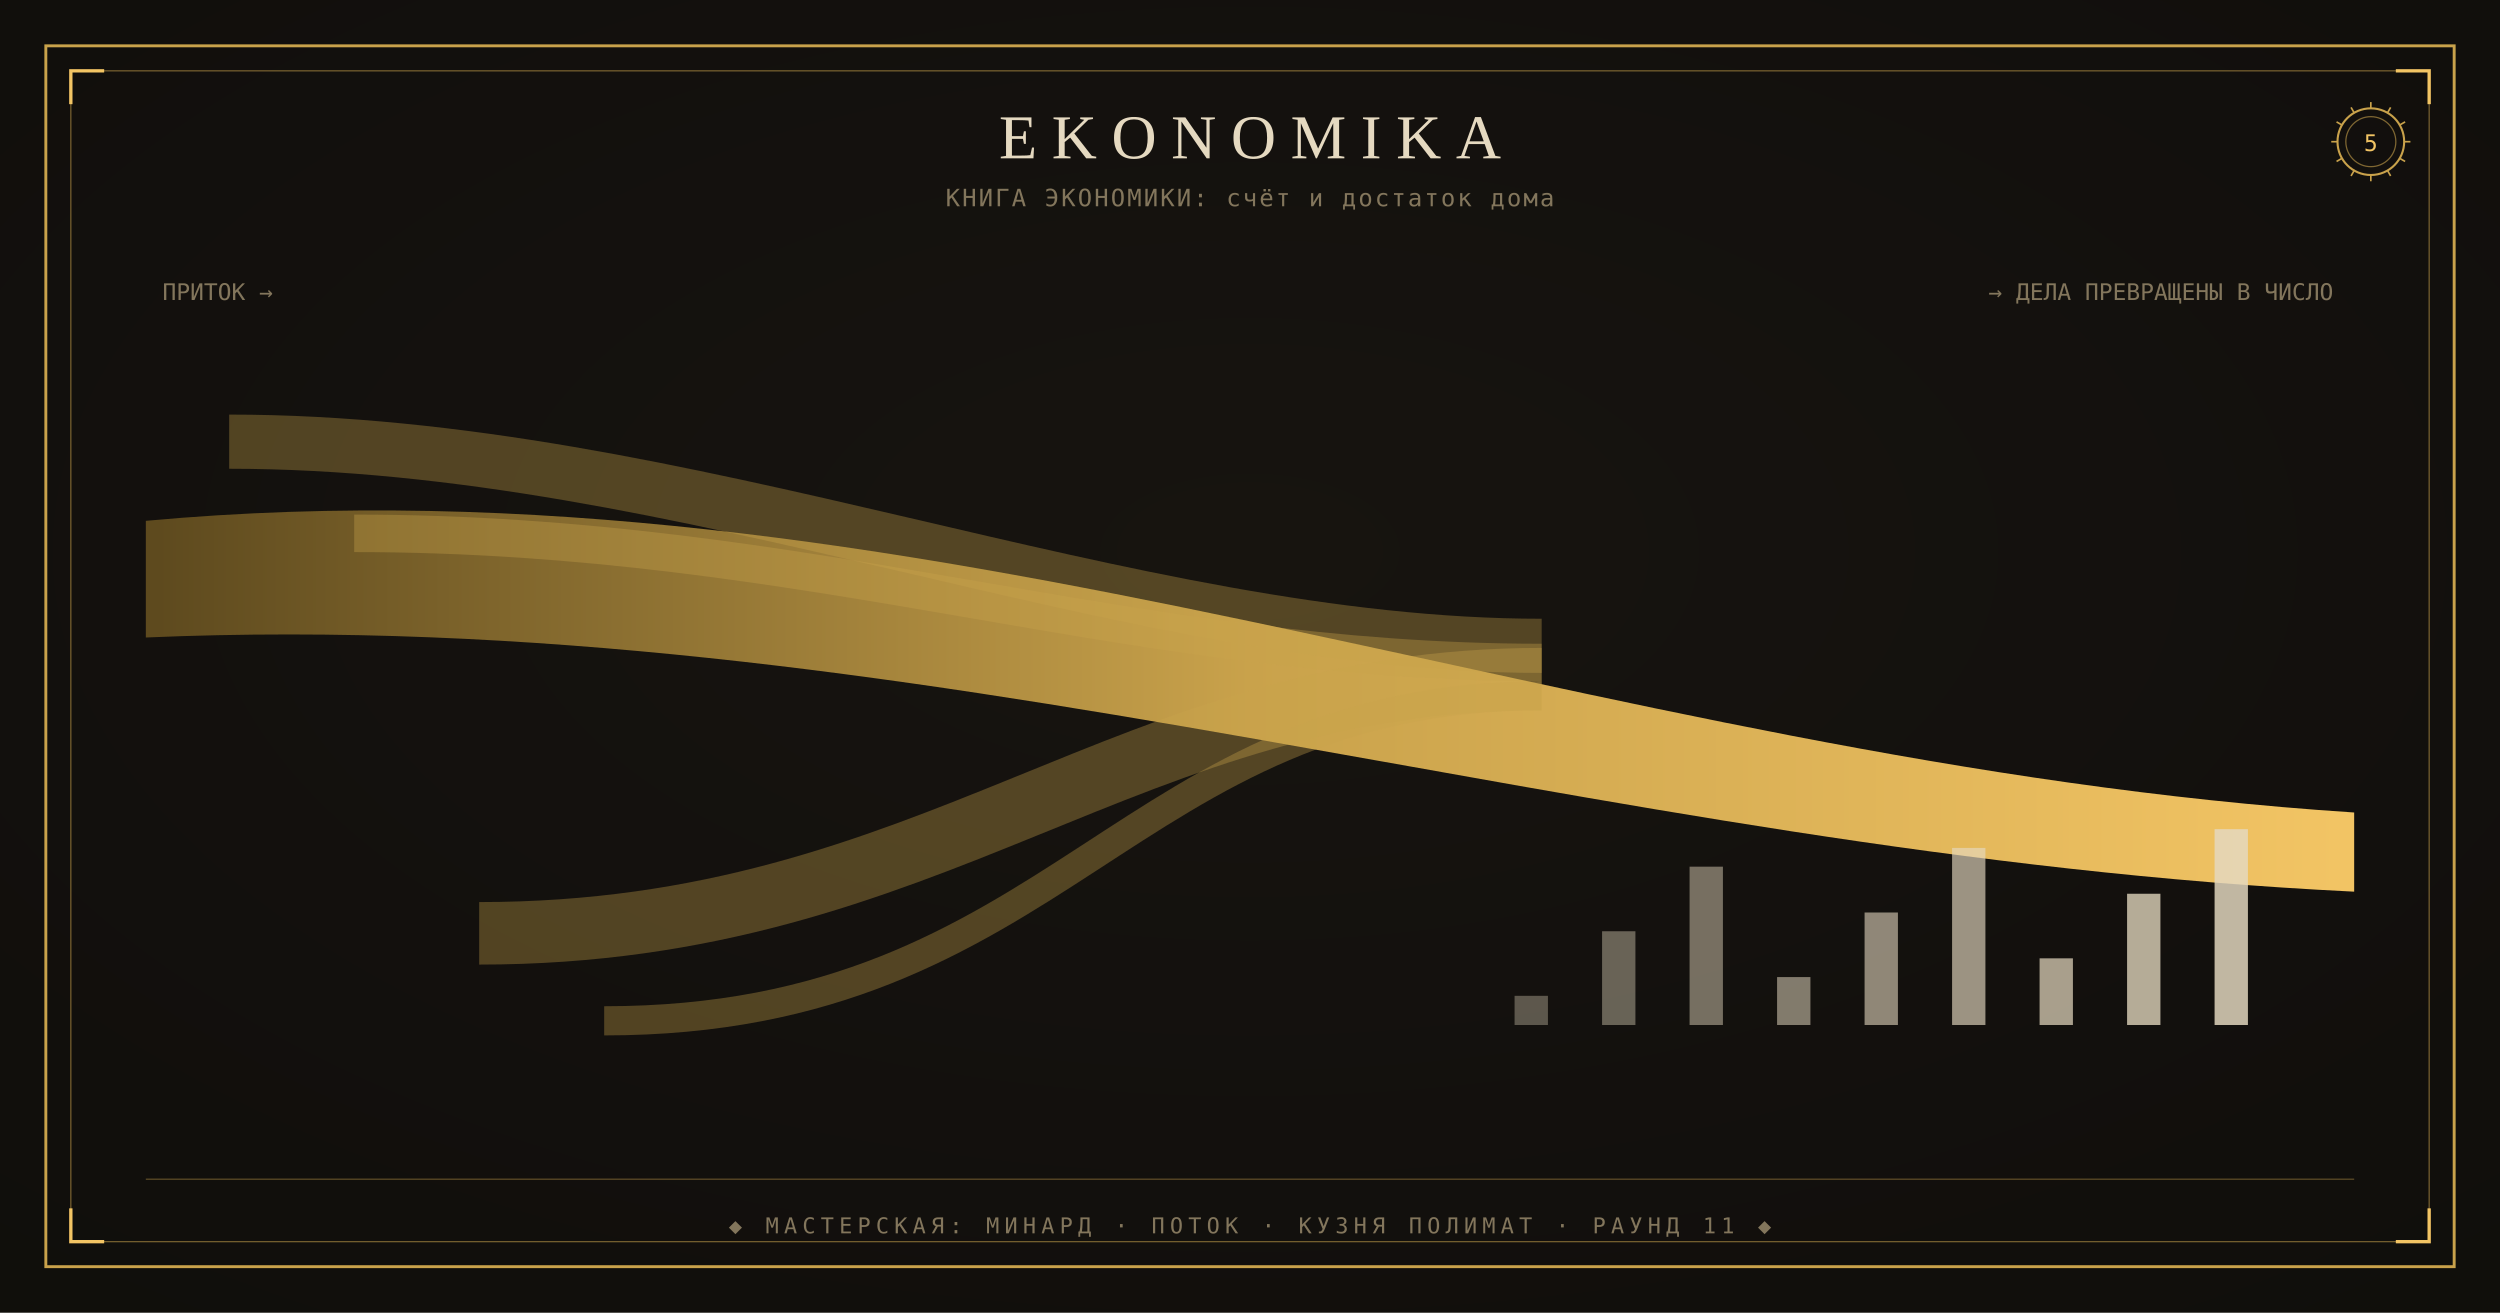
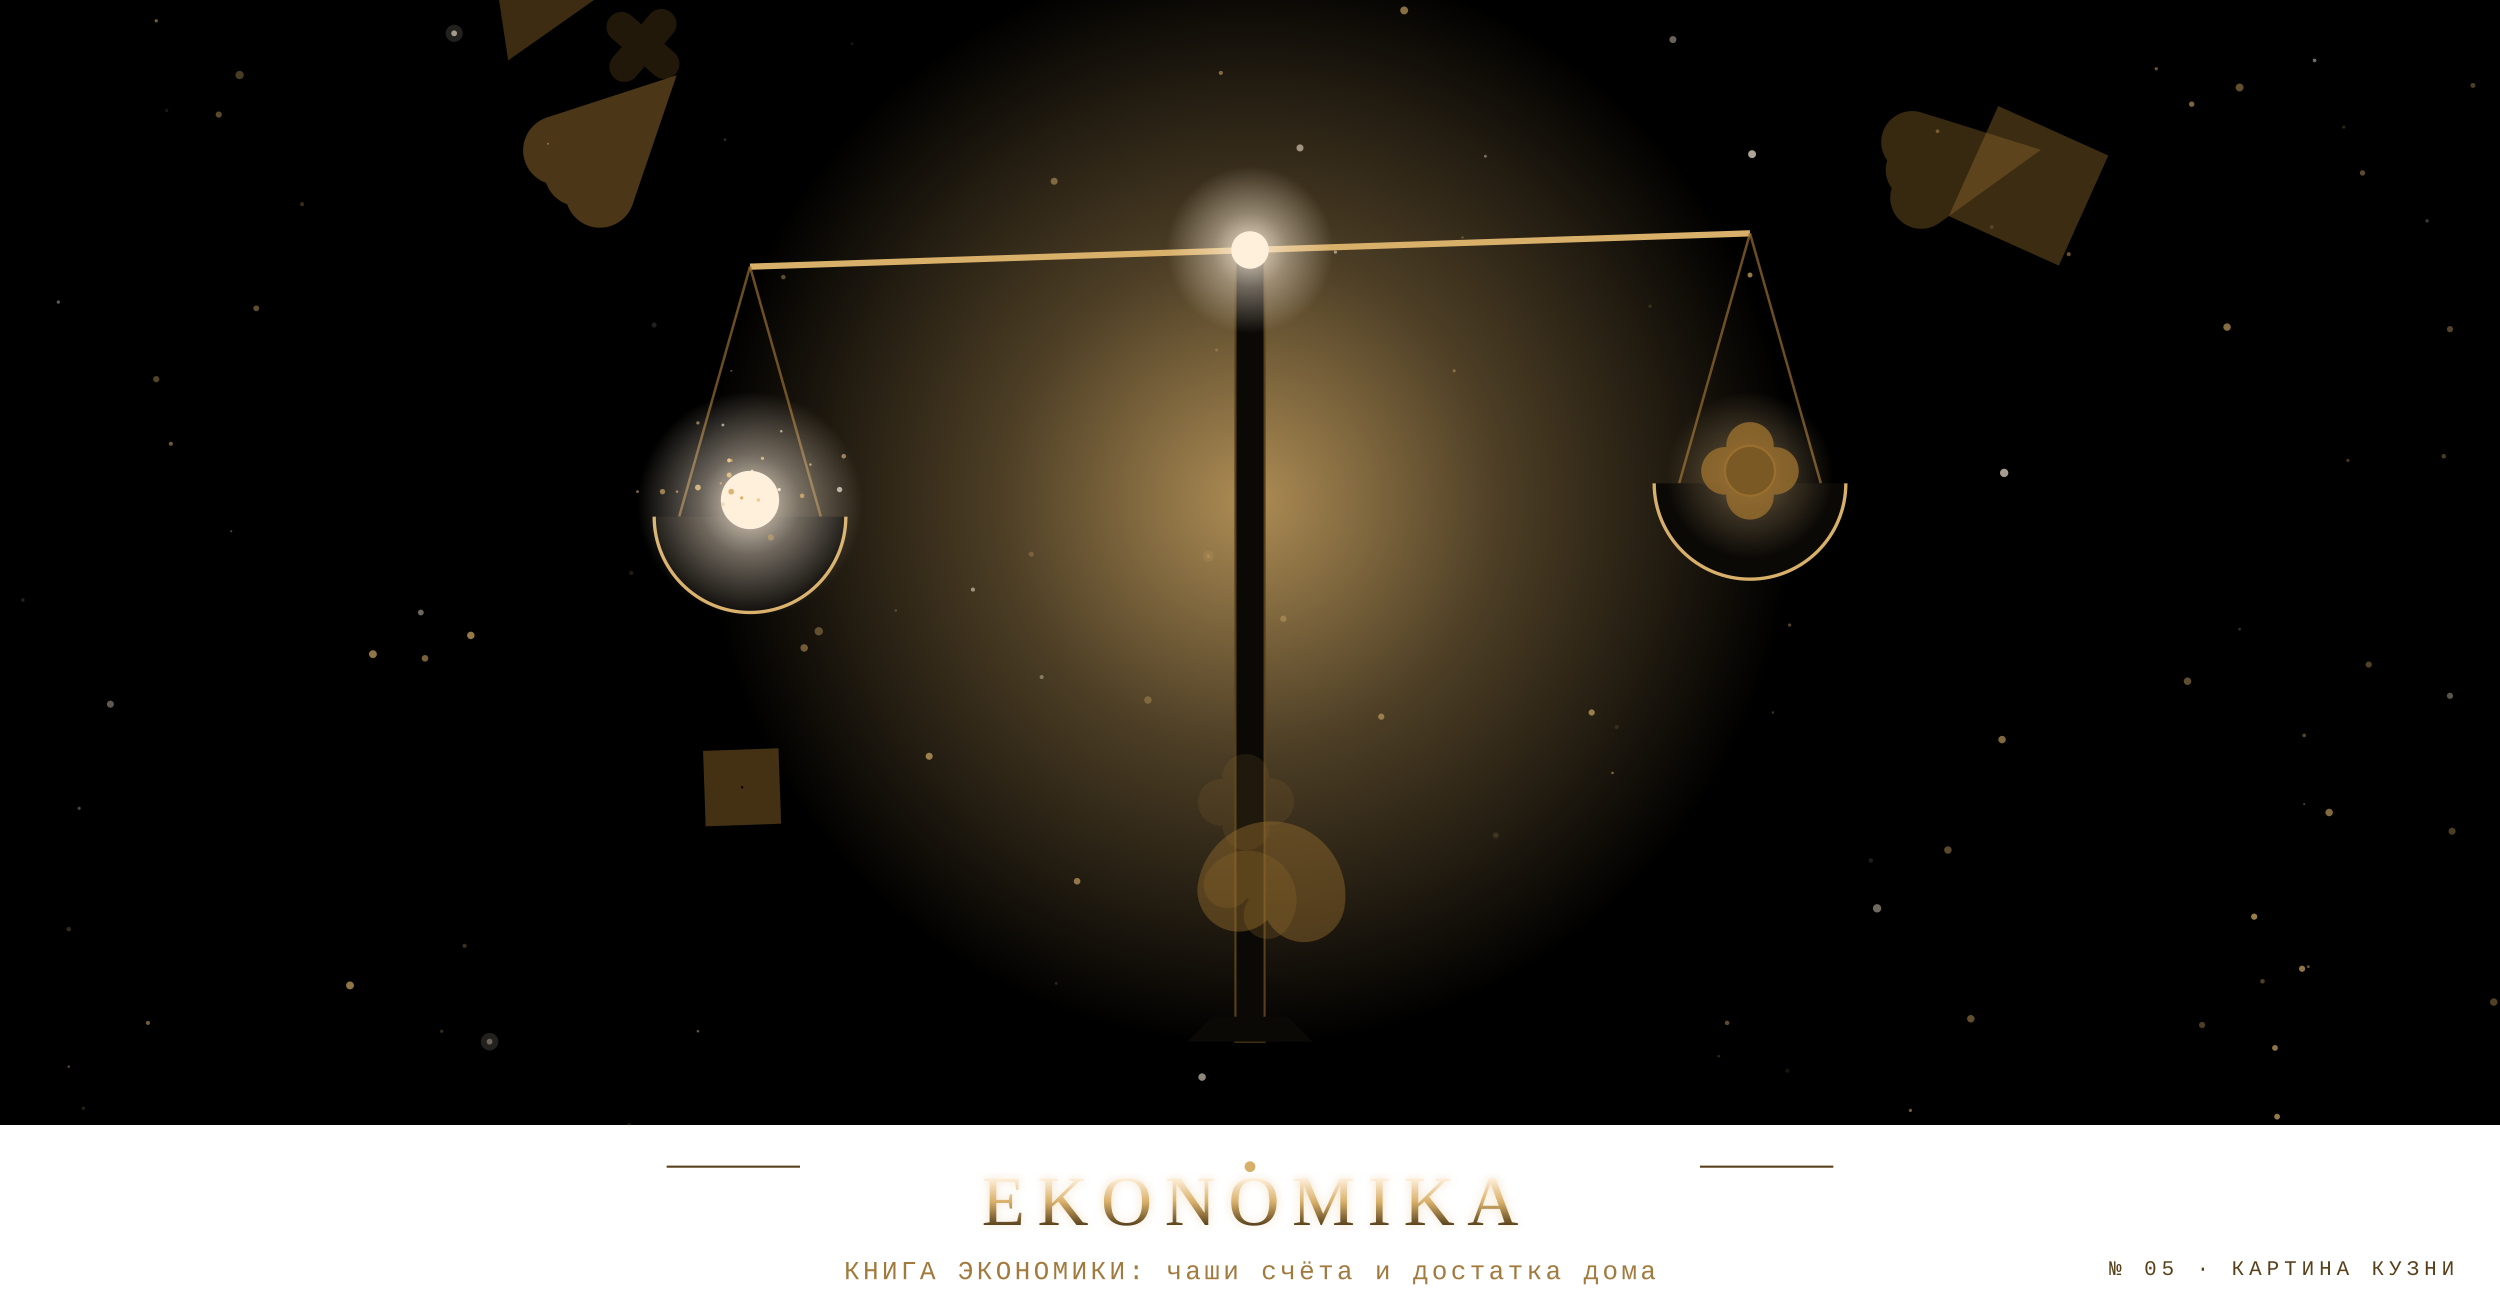
- <svg xmlns="http://www.w3.org/2000/svg" viewBox="0 0 1200 630" width="1200" height="630">
-   <rect width="1200" height="630" fill="#0F0D0A" />
-   <radialGradient id="vig5" cx="0.5" cy="0.42" r="0.95">
-     <stop offset="0" stop-color="#181510" />
-     <stop offset="1" stop-color="#0F0D0A" />
-   </radialGradient>
-   <rect width="1200" height="630" fill="url(#vig5)" opacity="0.9" />
-   <rect x="22" y="22" width="1156" height="586" fill="none" stroke="#C9A24B" stroke-width="1.4" />
-   <rect x="34" y="34" width="1132" height="562" fill="none" stroke="#C9A24B" stroke-width="0.6" opacity="0.55" />
-   <path d="M 34 50 L 34 34 L 50 34" fill="none" stroke="#F2C464" stroke-width="1.6" />
-   <path d="M 1166 50 L 1166 34 L 1150 34" fill="none" stroke="#F2C464" stroke-width="1.6" />
-   <path d="M 34 580 L 34 596 L 50 596" fill="none" stroke="#F2C464" stroke-width="1.6" />
-   <path d="M 1166 580 L 1166 596 L 1150 596" fill="none" stroke="#F2C464" stroke-width="1.6" />
-   <text x="600.0" y="76" text-anchor="middle" font-family="Georgia, 'Times New Roman', serif" font-size="30" fill="#E5D9C0" letter-spacing="7">EKONOMIKA</text>
-   <text x="600.0" y="99" text-anchor="middle" font-family="'Cascadia Mono', ui-monospace, Consolas, monospace" font-size="11.5" fill="#83765C" letter-spacing="1">КНИГА ЭКОНОМИКИ: счёт и достаток дома</text>
-   <g transform="translate(1138,68)">
-     <circle r="16" fill="none" stroke="#C9A24B" stroke-width="1" />
-     <circle r="12" fill="none" stroke="#C9A24B" stroke-width="0.6" opacity="0.6" />
-     <text y="4.5" text-anchor="middle" font-family="'Cascadia Mono', ui-monospace, Consolas, monospace" font-size="11" fill="#F2C464">5</text>
-     <g stroke="#C9A24B" stroke-width="0.8">
-       <line x1="0" y1="-19" x2="0" y2="-16" transform="rotate(0)" />
-       <line x1="0" y1="-19" x2="0" y2="-16" transform="rotate(30)" />
-       <line x1="0" y1="-19" x2="0" y2="-16" transform="rotate(60)" />
-       <line x1="0" y1="-19" x2="0" y2="-16" transform="rotate(90)" />
-       <line x1="0" y1="-19" x2="0" y2="-16" transform="rotate(120)" />
-       <line x1="0" y1="-19" x2="0" y2="-16" transform="rotate(150)" />
-       <line x1="0" y1="-19" x2="0" y2="-16" transform="rotate(180)" />
-       <line x1="0" y1="-19" x2="0" y2="-16" transform="rotate(210)" />
-       <line x1="0" y1="-19" x2="0" y2="-16" transform="rotate(240)" />
-       <line x1="0" y1="-19" x2="0" y2="-16" transform="rotate(270)" />
-       <line x1="0" y1="-19" x2="0" y2="-16" transform="rotate(300)" />
-       <line x1="0" y1="-19" x2="0" y2="-16" transform="rotate(330)" />
-     </g>
-   </g>
-   <line x1="70" y1="566" x2="1130" y2="566" stroke="#C9A24B" stroke-width="0.5" opacity="0.5" />
-   <text x="600.0" y="592" text-anchor="middle" font-family="'Cascadia Mono', ui-monospace, Consolas, monospace" font-size="10.5" fill="#83765C" letter-spacing="2.5">◆ МАСТЕРСКАЯ: МИНАРД · ПОТОК · КУЗНЯ ПОЛИМАТ · РАУНД 11 ◆</text>
-   <clipPath id="clip5">
-     <rect x="70" y="118" width="1060" height="404" />
-   </clipPath>
-   <g clip-path="url(#clip5)">
-     <text x="78" y="144" font-family="'Cascadia Mono', ui-monospace, Consolas, monospace" font-size="11" fill="#83765C">ПРИТОК →</text>
-     <path d="M 70 250.0 C 440.0 216.0 760.0 366.0 1130 390.0 L 1130 428.0 C 760.0 410.0 440.0 290.0 70 306.0 Z" fill="url(#grEko)" />
-     <linearGradient id="grEko" x1="0" y1="0" x2="1" y2="0">
-       <stop offset="0" stop-color="#5E4A1E" />
-       <stop offset="0.5" stop-color="#C9A24B" />
-       <stop offset="1" stop-color="#F2C464" />
+ <svg xmlns="http://www.w3.org/2000/svg" viewBox="0 0 1200 630" width="1200" height="630" role="img">
+   <defs>
+     <linearGradient id="bg" x1="0" y1="0" x2="0" y2="1">
+       <stop offset="0" stop-color="#030202" />
+       <stop offset=".55" stop-color="#0A0705" />
+       <stop offset="1" stop-color="#060403" />
    </linearGradient>
-     <path d="M 110 212.0 C 330 212.0 540.0 310.0 740.0 310.0" fill="none" stroke="#C9A24B" stroke-width="26" opacity="0.35" />
-     <path d="M 170 256.0 C 390 256.0 540.0 318.0 740.0 318.0" fill="none" stroke="#C9A24B" stroke-width="18" opacity="0.35" />
-     <path d="M 230 448.0 C 450 448.0 540.0 326.0 740.0 326.0" fill="none" stroke="#C9A24B" stroke-width="30" opacity="0.35" />
-     <path d="M 290 490.0 C 510 490.0 540.0 334.0 740.0 334.0" fill="none" stroke="#C9A24B" stroke-width="14" opacity="0.35" />
-     <rect x="727" y="478" width="16" height="14" fill="#E5D9C0" opacity="0.35" />
-     <rect x="769" y="447" width="16" height="45" fill="#E5D9C0" opacity="0.41" />
-     <rect x="811" y="416" width="16" height="76" fill="#E5D9C0" opacity="0.47" />
-     <rect x="853" y="469" width="16" height="23" fill="#E5D9C0" opacity="0.53" />
-     <rect x="895" y="438" width="16" height="54" fill="#E5D9C0" opacity="0.59" />
-     <rect x="937" y="407" width="16" height="85" fill="#E5D9C0" opacity="0.65" />
-     <rect x="979" y="460" width="16" height="32" fill="#E5D9C0" opacity="0.71" />
-     <rect x="1021" y="429" width="16" height="63" fill="#E5D9C0" opacity="0.77" />
-     <rect x="1063" y="398" width="16" height="94" fill="#E5D9C0" opacity="0.83" />
-     <text x="1120" y="144" text-anchor="end" font-family="'Cascadia Mono', ui-monospace, Consolas, monospace" font-size="11" fill="#83765C">→ ДЕЛА ПРЕВРАЩЕНЫ В ЧИСЛО</text>
-   </g>
+     <radialGradient id="vig" cx=".5" cy=".46" r=".75">
+       <stop offset=".55" stop-color="#000" stop-opacity="0" />
+       <stop offset="1" stop-color="#000" stop-opacity=".82" />
+     </radialGradient>
+   </defs>
+   <rect width="1200" height="540" fill="url(#bg)" />
+   <defs>
+     <filter id="neb" x="-20%" y="-20%" width="140%" height="140%">
+       <feTurbulence type="fractalNoise" baseFrequency="0.005 0.007" numOctaves="4" seed="61" result="n" />
+       <feColorMatrix in="n" type="matrix" values="0 0 0 0 0.851  0 0 0 0 0.690  0 0 0 0 0.416  0 0 0 0.54 -0.36" />
+       <feGaussianBlur stdDeviation="2" />
+     </filter>
+     <filter id="neb2" x="-20%" y="-20%" width="140%" height="140%">
+       <feTurbulence type="fractalNoise" baseFrequency="0.009 0.006" numOctaves="3" seed="68" result="n" />
+       <feColorMatrix in="n" type="matrix" values="0 0 0 0 0.435  0 0 0 0 0.722  0 0 0 0 0.788  0 0 0 0.54 -0.40" />
+       <feGaussianBlur stdDeviation="1.6" />
+     </filter>
+     <radialGradient id="gl">
+       <stop offset="0" stop-color="#D9B06A" stop-opacity="0.8" />
+       <stop offset=".45" stop-color="#D9B06A" stop-opacity="0.36" />
+       <stop offset="1" stop-color="#D9B06A" stop-opacity="0" />
+     </radialGradient>
+     <radialGradient id="lt">
+       <stop offset="0" stop-color="#FFF0DC" stop-opacity="0.9" />
+       <stop offset=".45" stop-color="#FFF0DC" stop-opacity="0.41" />
+       <stop offset="1" stop-color="#FFF0DC" stop-opacity="0" />
+     </radialGradient>
+     <radialGradient id="dk">
+       <stop offset="0" stop-color="#F0CC90" stop-opacity="0.5" />
+       <stop offset=".45" stop-color="#F0CC90" stop-opacity="0.23" />
+       <stop offset="1" stop-color="#F0CC90" stop-opacity="0" />
+     </radialGradient>
+   </defs>
+   <rect width="1200" height="540" opacity="2.75" />
+   <circle cx="600.0" cy="240.0" r="260.0" fill="url(#gl)" />
+   <rect x="593" y="120" width="14" height="380" fill="#0B0906" stroke="#57401A" stroke-width="1" />
+   <path d="M570 500 L630 500 L618 488 L582 488 Z" fill="#0B0906" />
+   <line x1="360" y1="128" x2="840" y2="112" stroke="#D9B06A" stroke-width="3" />
+   <circle cx="600" cy="120" r="9" fill="#FFF0DC" />
+   <circle cx="600.0" cy="120.0" r="40.0" fill="url(#lt)" />
+   <line x1="360" y1="128" x2="326" y2="248" stroke="#9A6F2E" stroke-width="1.2" opacity=".7" />
+   <line x1="360" y1="128" x2="394" y2="248" stroke="#9A6F2E" stroke-width="1.2" opacity=".7" />
+   <path d="M314 248 A46 46 0 0 0 406 248" fill="#0B0906" stroke="#D9B06A" stroke-width="1.6" />
+   <circle cx="360.0" cy="242.0" r="54.0" fill="url(#lt)" />
+   <circle cx="360" cy="240" r="14" fill="#FFF0DC" />
+   <circle cx="350" cy="221" r="0.8" fill="#F0CC90" opacity="0.78" />
+   <circle cx="403" cy="235" r="1.3" fill="#FFF0DC" opacity="0.66" />
+   <circle cx="335" cy="203" r="0.8" fill="#F0CC90" opacity="0.54" />
+   <circle cx="350" cy="228" r="1.2" fill="#F0CC90" opacity="0.84" />
+   <circle cx="351" cy="236" r="0.9" fill="#FFF0DC" opacity="0.91" />
+   <circle cx="361" cy="226" r="0.6" fill="#FFF0DC" opacity="0.84" />
+   <circle cx="405" cy="219" r="1.1" fill="#F0CC90" opacity="0.57" />
+   <circle cx="366" cy="220" r="0.8" fill="#F0CC90" opacity="0.77" />
+   <circle cx="325" cy="236" r="0.6" fill="#D9B06A" opacity="0.72" />
+   <circle cx="350" cy="221" r="1.0" fill="#F0CC90" opacity="0.77" />
+   <circle cx="306" cy="236" r="0.7" fill="#D9B06A" opacity="0.57" />
+   <circle cx="335" cy="234" r="1.4" fill="#F0CC90" opacity="0.80" />
+   <circle cx="374" cy="235" r="0.8" fill="#FFF0DC" opacity="0.88" />
+   <circle cx="351" cy="178" r="0.5" fill="#FFF0DC" opacity="0.30" />
+   <circle cx="364" cy="240" r="0.9" fill="#F0CC90" opacity="0.97" />
+   <circle cx="385" cy="238" r="1.1" fill="#D9B06A" opacity="0.80" />
+   <circle cx="347" cy="204" r="0.7" fill="#FFF0DC" opacity="0.59" />
+   <circle cx="375" cy="207" r="0.6" fill="#FFF0DC" opacity="0.62" />
+   <circle cx="389" cy="223" r="0.6" fill="#F0CC90" opacity="0.70" />
+   <circle cx="346" cy="232" r="0.6" fill="#D9B06A" opacity="0.86" />
+   <circle cx="351" cy="238" r="0.9" fill="#FFF0DC" opacity="0.92" />
+   <circle cx="351" cy="221" r="0.7" fill="#D9B06A" opacity="0.77" />
+   <circle cx="356" cy="239" r="0.8" fill="#D9B06A" opacity="0.97" />
+   <circle cx="351" cy="236" r="1.4" fill="#D9B06A" opacity="0.92" />
+   <circle cx="352" cy="239" r="1.2" fill="#FFF0DC" opacity="0.93" />
+   <circle cx="318" cy="236" r="1.3" fill="#D9B06A" opacity="0.66" />
+   <line x1="840" y1="112" x2="806" y2="232" stroke="#9A6F2E" stroke-width="1.2" opacity=".7" />
+   <line x1="840" y1="112" x2="874" y2="232" stroke="#9A6F2E" stroke-width="1.2" opacity=".7" />
+   <path d="M794 232 A46 46 0 0 0 886 232" fill="#0B0906" stroke="#D9B06A" stroke-width="1.6" />
+   <circle cx="840.0" cy="228.0" r="40.0" fill="url(#dk)" />
+   <circle cx="840" cy="226" r="12" fill="#000" stroke="#9A6F2E" stroke-width="1" />
+   <g transform="translate(840.0 226.0) rotate(0) scale(12.00)">
+     <path d="M-1 0 H1 M0 -1 V1" stroke="#9A6F2E" stroke-width="1.9" fill="none" opacity="0.8" stroke-linecap="round" />
+   </g>
+   <g transform="translate(308.6 21.8) rotate(85.74672) scale(9.61)">
+     <path d="M-1 -1 L1 1 M1 -1 L-1 1" stroke="#9A6F2E" stroke-width="1.5" fill="none" opacity="0.216" stroke-linecap="round" />
+   </g>
+   <g transform="translate(598.1 385.0) rotate(89.29429) scale(11.84)">
+     <path d="M-1 0 H1 M0 -1 V1" stroke="#9A6F2E" stroke-width="1.9" fill="none" opacity="0.148" stroke-linecap="round" />
+   </g>
+   <g transform="translate(290.6 -59.8) rotate(11.12563) scale(11.53)">
+     <path d="M-1 1 L0 -1 L1 1 M0 -1 L0 1" stroke="#9A6F2E" stroke-width="1.8" fill="none" opacity="0.338" stroke-linecap="round" />
+   </g>
+   <g transform="translate(264.9 -9.4) rotate(81.43835) scale(12.91)">
+     <path d="M-1 1 L0 -1 L1 1 Z" stroke="#9A6F2E" stroke-width="2.1" fill="none" opacity="0.398" stroke-linecap="round" />
+   </g>
+   <g transform="translate(933.2 -54.0) rotate(35.56163) scale(12.54)">
+     <path d="M-1 1 L0 -1 L1 1 M0 -1 L0 1" stroke="#9A6F2E" stroke-width="2.0" fill="none" opacity="0.495" stroke-linecap="round" />
+   </g>
+   <g transform="translate(973.7 89.2) rotate(24.21891) scale(14.13)">
+     <path d="M-0.9 -0.9 H0.9 V0.9 H-0.9 Z" stroke="#9A6F2E" stroke-width="2.3" fill="none" opacity="0.392" stroke-linecap="round" />
+   </g>
+   <g transform="translate(611.7 420.5) rotate(9.138929) scale(15.84)">
+     <path d="M-1 0.6 A1 1 0 0 1 1 0.6" stroke="#9A6F2E" stroke-width="2.5" fill="none" opacity="0.433" stroke-linecap="round" />
+   </g>
+   <g transform="translate(933.4 79.4) rotate(80.78921) scale(13.54)">
+     <path d="M-1 1 L0 -1 L1 1 M0 -1 L0 1" stroke="#9A6F2E" stroke-width="2.2" fill="none" opacity="0.359" stroke-linecap="round" />
+   </g>
+   <g transform="translate(356.2 377.9) rotate(87.99461) scale(10.35)">
+     <path d="M-0.9 -0.9 H0.9 V0.9 H-0.9 Z" stroke="#9A6F2E" stroke-width="1.7" fill="none" opacity="0.445" stroke-linecap="round" />
+   </g>
+   <g transform="translate(386.2 -70.6) rotate(72.26161) scale(13.25)">
+     <path d="M-1 0.6 A1 1 0 0 1 1 0.6" stroke="#9A6F2E" stroke-width="2.1" fill="none" opacity="0.48" stroke-linecap="round" />
+   </g>
+   <g transform="translate(288.1 72.3) rotate(45.39823) scale(14.43)">
+     <path d="M-1 1 L0 -1 L1 1 M0 -1 L0 1" stroke="#9A6F2E" stroke-width="2.3" fill="none" opacity="0.491" stroke-linecap="round" />
+   </g>
+   <g transform="translate(603.2 426.1) rotate(37.4773) scale(12.07)">
+     <path d="M-1 0.6 A1 1 0 0 1 1 0.6" stroke="#9A6F2E" stroke-width="1.9" fill="none" opacity="0.246" stroke-linecap="round" />
+   </g>
+   <circle cx="430" cy="293" r="0.6" fill="#D9B06A" opacity="0.29" />
+   <circle cx="718" cy="401" r="1.5" fill="#D9B06A" opacity=".14" />
+   <circle cx="718" cy="401" r="0.5" fill="#D9B06A" opacity="0.10" />
+   <circle cx="859" cy="300" r="0.8" fill="#D9B06A" opacity="0.39" />
+   <circle cx="841" cy="74" r="1.9" fill="#FFF0DC" opacity="0.68" />
+   <circle cx="123" cy="148" r="1.4" fill="#D9B06A" opacity="0.44" />
+   <circle cx="82" cy="213" r="1.0" fill="#D9B06A" opacity="0.51" />
+   <circle cx="961" cy="355" r="1.8" fill="#D9B06A" opacity="0.59" />
+   <circle cx="446" cy="363" r="1.7" fill="#D9B06A" opacity="0.67" />
+   <circle cx="218" cy="16" r="4.1" fill="#FFF0DC" opacity=".14" />
+   <circle cx="218" cy="16" r="1.4" fill="#FFF0DC" opacity="0.58" />
+   <circle cx="1165" cy="106" r="0.8" fill="#FFF0DC" opacity="0.25" />
+   <circle cx="105" cy="55" r="1.5" fill="#D9B06A" opacity="0.42" />
+   <circle cx="370" cy="258" r="1.5" fill="#D9B06A" opacity="0.46" />
+   <circle cx="226" cy="305" r="1.8" fill="#D9B06A" opacity="0.68" />
+   <circle cx="1176" cy="334" r="1.5" fill="#FFF0DC" opacity="0.35" />
+   <circle cx="993" cy="122" r="1.0" fill="#D9B06A" opacity="0.46" />
+   <circle cx="1057" cy="492" r="1.5" fill="#D9B06A" opacity="0.35" />
+   <circle cx="1106" cy="386" r="0.5" fill="#FFF0DC" opacity="0.29" />
+   <circle cx="386" cy="311" r="1.8" fill="#D9B06A" opacity="0.48" />
+   <circle cx="551" cy="336" r="1.8" fill="#D9B06A" opacity="0.33" />
+   <circle cx="577" cy="517" r="1.8" fill="#FFF0DC" opacity="0.56" />
+   <circle cx="212" cy="495" r="0.8" fill="#D9B06A" opacity="0.24" />
+   <circle cx="1075" cy="302" r="0.7" fill="#D9B06A" opacity="0.24" />
+   <circle cx="962" cy="227" r="2.0" fill="#FFF0DC" opacity="0.65" />
+   <circle cx="168" cy="473" r="1.9" fill="#D9B06A" opacity="0.66" />
+   <circle cx="935" cy="408" r="1.8" fill="#D9B06A" opacity="0.41" />
+   <circle cx="1197" cy="481" r="1.8" fill="#D9B06A" opacity="0.37" />
+   <circle cx="851" cy="342" r="0.6" fill="#D9B06A" opacity="0.29" />
+   <circle cx="898" cy="413" r="1.1" fill="#FFF0DC" opacity="0.12" />
+   <circle cx="1093" cy="536" r="1.4" fill="#D9B06A" opacity="0.68" />
+   <circle cx="580" cy="267" r="2.7" fill="#D9B06A" opacity=".14" />
+   <circle cx="580" cy="267" r="0.9" fill="#D9B06A" opacity="0.30" />
+   <circle cx="71" cy="491" r="1.0" fill="#D9B06A" opacity="0.52" />
+   <circle cx="507" cy="472" r="0.7" fill="#D9B06A" opacity="0.19" />
+   <circle cx="901" cy="436" r="2.0" fill="#FFF0DC" opacity="0.44" />
+   <circle cx="1187" cy="41" r="1.2" fill="#D9B06A" opacity="0.35" />
+   <circle cx="803" cy="19" r="1.7" fill="#FFF0DC" opacity="0.41" />
+   <circle cx="1125" cy="61" r="0.8" fill="#D9B06A" opacity="0.20" />
+   <circle cx="1176" cy="158" r="1.5" fill="#D9B06A" opacity="0.38" />
+   <circle cx="347" cy="242" r="0.9" fill="#D9B06A" opacity="0.32" />
+   <circle cx="825" cy="507" r="0.6" fill="#D9B06A" opacity="0.24" />
+   <circle cx="1106" cy="353" r="0.9" fill="#D9B06A" opacity="0.39" />
+   <circle cx="774" cy="371" r="0.6" fill="#D9B06A" opacity="0.55" />
+   <circle cx="495" cy="266" r="1.2" fill="#D9B06A" opacity="0.27" />
+   <circle cx="1137" cy="319" r="1.5" fill="#D9B06A" opacity="0.37" />
+   <circle cx="33" cy="512" r="0.6" fill="#D9B06A" opacity="0.42" />
+   <circle cx="1075" cy="42" r="1.9" fill="#D9B06A" opacity="0.45" />
+   <circle cx="674" cy="5" r="1.9" fill="#D9B06A" opacity="0.61" />
+   <circle cx="179" cy="314" r="1.9" fill="#D9B06A" opacity="0.66" />
+   <circle cx="1069" cy="157" r="1.8" fill="#D9B06A" opacity="0.61" />
+   <circle cx="641" cy="121" r="0.8" fill="#FFF0DC" opacity="0.51" />
+   <circle cx="956" cy="109" r="0.9" fill="#D9B06A" opacity="0.20" />
+   <circle cx="80" cy="53" r="0.8" fill="#D9B06A" opacity="0.14" />
+   <circle cx="11" cy="288" r="0.8" fill="#FFF0DC" opacity="0.15" />
+   <circle cx="75" cy="182" r="1.5" fill="#D9B06A" opacity="0.38" />
+   <circle cx="1118" cy="390" r="1.8" fill="#D9B06A" opacity="0.60" />
+   <circle cx="858" cy="514" r="1.0" fill="#D9B06A" opacity="0.12" />
+   <circle cx="1092" cy="503" r="1.4" fill="#D9B06A" opacity="0.65" />
+   <circle cx="616" cy="297" r="1.5" fill="#D9B06A" opacity="0.39" />
+   <circle cx="792" cy="147" r="0.8" fill="#D9B06A" opacity="0.17" />
+   <circle cx="303" cy="275" r="1.0" fill="#D9B06A" opacity="0.16" />
+   <circle cx="202" cy="294" r="1.4" fill="#FFF0DC" opacity="0.43" />
+   <circle cx="263" cy="69" r="0.5" fill="#D9B06A" opacity="0.49" />
+   <circle cx="702" cy="114" r="0.6" fill="#D9B06A" opacity="0.34" />
+   <circle cx="1177" cy="399" r="1.7" fill="#D9B06A" opacity="0.35" />
+   <circle cx="75" cy="10" r="0.8" fill="#D9B06A" opacity="0.53" />
+   <circle cx="500" cy="325" r="1.0" fill="#FFF0DC" opacity="0.35" />
+   <circle cx="40" cy="532" r="0.8" fill="#D9B06A" opacity="0.18" />
+   <circle cx="506" cy="87" r="1.7" fill="#D9B06A" opacity="0.49" />
+   <circle cx="1082" cy="440" r="1.5" fill="#D9B06A" opacity="0.70" />
+   <circle cx="1134" cy="83" r="1.3" fill="#D9B06A" opacity="0.42" />
+   <circle cx="348" cy="67" r="0.6" fill="#D9B06A" opacity="0.27" />
+   <circle cx="145" cy="98" r="1.0" fill="#D9B06A" opacity="0.25" />
+   <circle cx="1173" cy="219" r="1.1" fill="#D9B06A" opacity="0.34" />
+   <circle cx="235" cy="500" r="4.2" fill="#FFF0DC" opacity=".14" />
+   <circle cx="235" cy="500" r="1.4" fill="#FFF0DC" opacity="0.33" />
+   <circle cx="1050" cy="327" r="1.8" fill="#D9B06A" opacity="0.44" />
+   <circle cx="946" cy="489" r="1.8" fill="#D9B06A" opacity="0.45" />
+   <circle cx="930" cy="63" r="0.9" fill="#D9B06A" opacity="0.39" />
+   <circle cx="1052" cy="50" r="1.3" fill="#D9B06A" opacity="0.58" />
+   <circle cx="409" cy="21" r="0.7" fill="#D9B06A" opacity="0.13" />
+   <circle cx="223" cy="454" r="1.0" fill="#D9B06A" opacity="0.28" />
+   <circle cx="314" cy="156" r="1.2" fill="#FFF0DC" opacity="0.14" />
+   <circle cx="38" cy="388" r="0.8" fill="#FFF0DC" opacity="0.28" />
+   <circle cx="663" cy="344" r="1.5" fill="#D9B06A" opacity="0.56" />
+   <circle cx="53" cy="338" r="1.7" fill="#FFF0DC" opacity="0.37" />
+   <circle cx="1086" cy="471" r="1.1" fill="#D9B06A" opacity="0.36" />
+   <circle cx="776" cy="349" r="1.0" fill="#D9B06A" opacity="0.14" />
+   <circle cx="624" cy="71" r="1.7" fill="#FFF0DC" opacity="0.54" />
+   <circle cx="713" cy="75" r="0.7" fill="#FFF0DC" opacity="0.41" />
+   <circle cx="829" cy="491" r="1.1" fill="#D9B06A" opacity="0.42" />
+   <circle cx="28" cy="145" r="0.8" fill="#FFF0DC" opacity="0.39" />
+   <circle cx="584" cy="168" r="0.7" fill="#D9B06A" opacity="0.32" />
+   <circle cx="1108" cy="464" r="0.7" fill="#D9B06A" opacity="0.46" />
+   <circle cx="302" cy="540" r="1.0" fill="#D9B06A" opacity="0.14" />
+   <circle cx="393" cy="303" r="2.0" fill="#D9B06A" opacity="0.38" />
+   <circle cx="111" cy="255" r="0.5" fill="#D9B06A" opacity="0.41" />
+   <circle cx="335" cy="495" r="0.6" fill="#D9B06A" opacity="0.52" />
+   <circle cx="586" cy="35" r="1.0" fill="#D9B06A" opacity="0.54" />
+   <circle cx="1105" cy="465" r="1.5" fill="#D9B06A" opacity="0.67" />
+   <circle cx="115" cy="36" r="2.0" fill="#D9B06A" opacity="0.34" />
+   <circle cx="1127" cy="221" r="0.8" fill="#D9B06A" opacity="0.31" />
+   <circle cx="917" cy="533" r="0.8" fill="#D9B06A" opacity="0.53" />
+   <circle cx="33" cy="446" r="1.1" fill="#D9B06A" opacity="0.24" />
+   <circle cx="376" cy="133" r="1.1" fill="#D9B06A" opacity="0.41" />
+   <circle cx="467" cy="283" r="1.0" fill="#FFF0DC" opacity="0.51" />
+   <circle cx="204" cy="316" r="1.6" fill="#D9B06A" opacity="0.55" />
+   <circle cx="764" cy="342" r="1.5" fill="#D9B06A" opacity="0.65" />
+   <circle cx="1035" cy="33" r="0.8" fill="#D9B06A" opacity="0.47" />
+   <circle cx="840" cy="132" r="1.2" fill="#D9B06A" opacity="0.68" />
+   <circle cx="698" cy="178" r="0.8" fill="#D9B06A" opacity="0.39" />
+   <circle cx="517" cy="423" r="1.6" fill="#D9B06A" opacity="0.62" />
+   <circle cx="1111" cy="29" r="0.9" fill="#FFF0DC" opacity="0.45" />
+   <linearGradient id="gtxt" x1="0" y1="0" x2="0" y2="1">
+     <stop offset="0" stop-color="#FFF0DC" />
+     <stop offset=".5" stop-color="#D9B06A" />
+     <stop offset="1" stop-color="#57401A" />
+   </linearGradient>
+   <filter id="soft">
+     <feGaussianBlur stdDeviation="2.2" />
+   </filter>
+   <line x1="320" y1="560" x2="384" y2="560" stroke="#57401A" stroke-width="1" />
+   <circle cx="600" cy="560" r="2.6" fill="#D9B06A" />
+   <line x1="816" y1="560" x2="880" y2="560" stroke="#57401A" stroke-width="1" />
+   <text x="600.0" y="588" text-anchor="middle" font-family="Georgia,'Times New Roman',serif" font-size="34" letter-spacing="6" fill="#D9B06A" opacity=".38" filter="url(#soft)">EKONOMIKA</text>
+   <text x="600.0" y="588" text-anchor="middle" font-family="Georgia,'Times New Roman',serif" font-size="34" letter-spacing="6" fill="url(#gtxt)">EKONOMIKA</text>
+   <text x="600.0" y="614" text-anchor="middle" font-family="ui-monospace,'Cascadia Mono',Consolas,'Courier New',monospace" font-size="12.5" letter-spacing="1.6" fill="#9A6F2E" opacity=".92">КНИГА ЭКОНОМИКИ: чаши счёта и достатка дома</text>
+   <text x="1178" y="612" text-anchor="end" font-family="ui-monospace,'Cascadia Mono',Consolas,'Courier New',monospace" font-size="10" letter-spacing="2.4" fill="#57401A">№ 05 · КАРТИНА КУЗНИ</text>
</svg>
